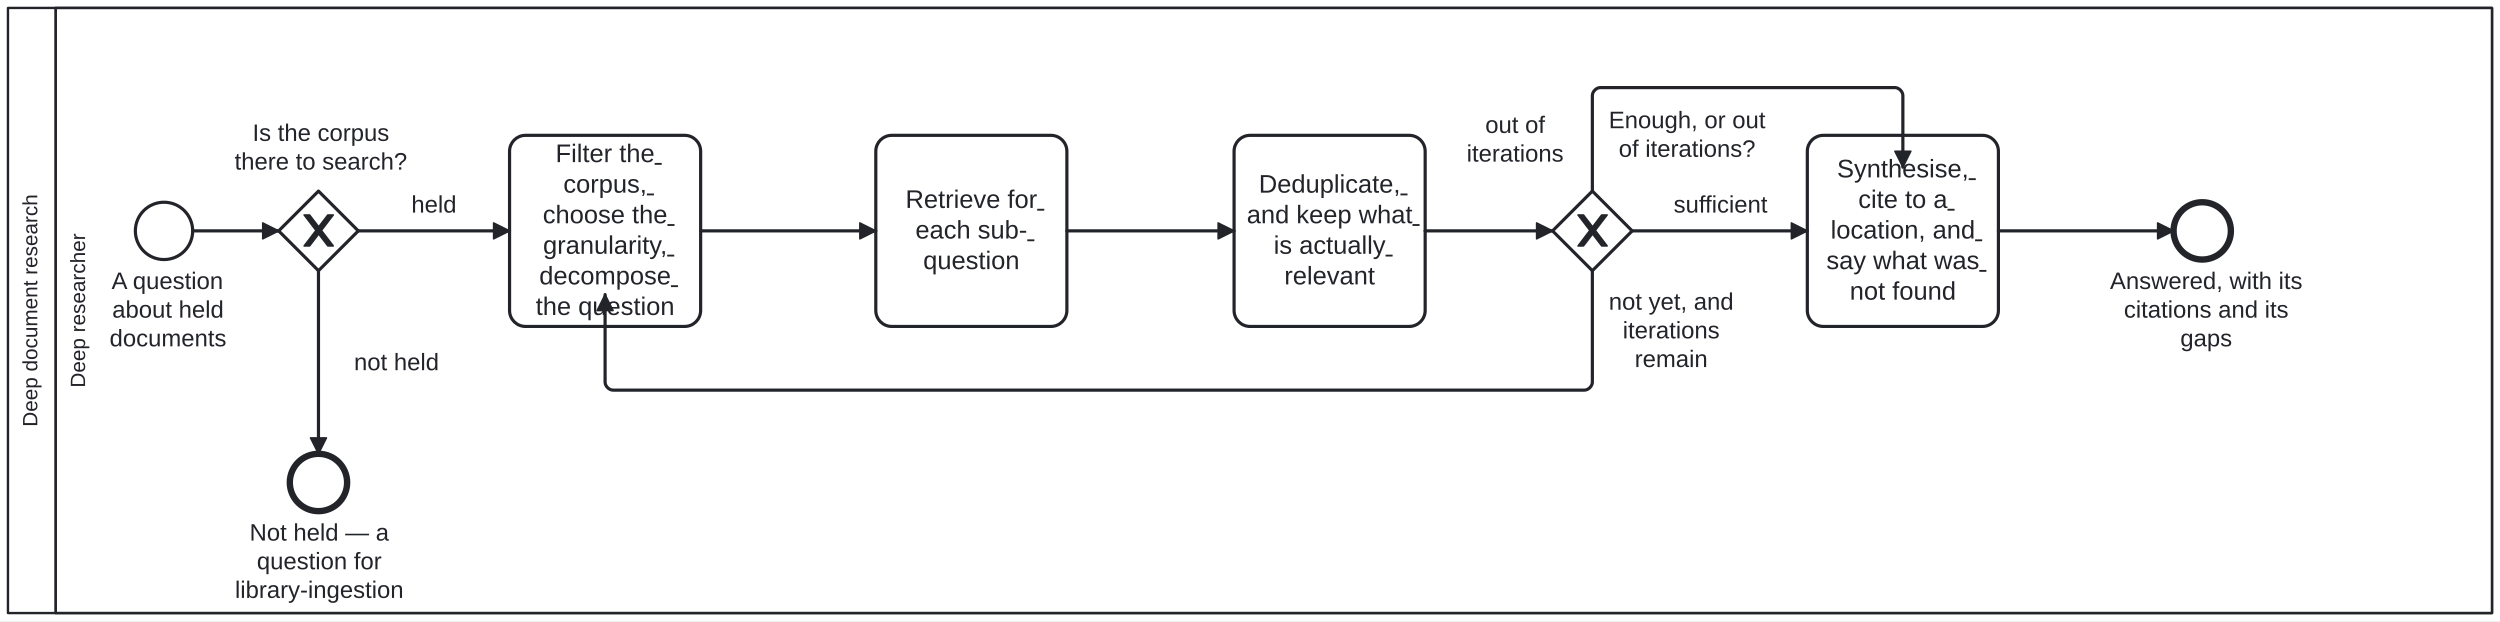
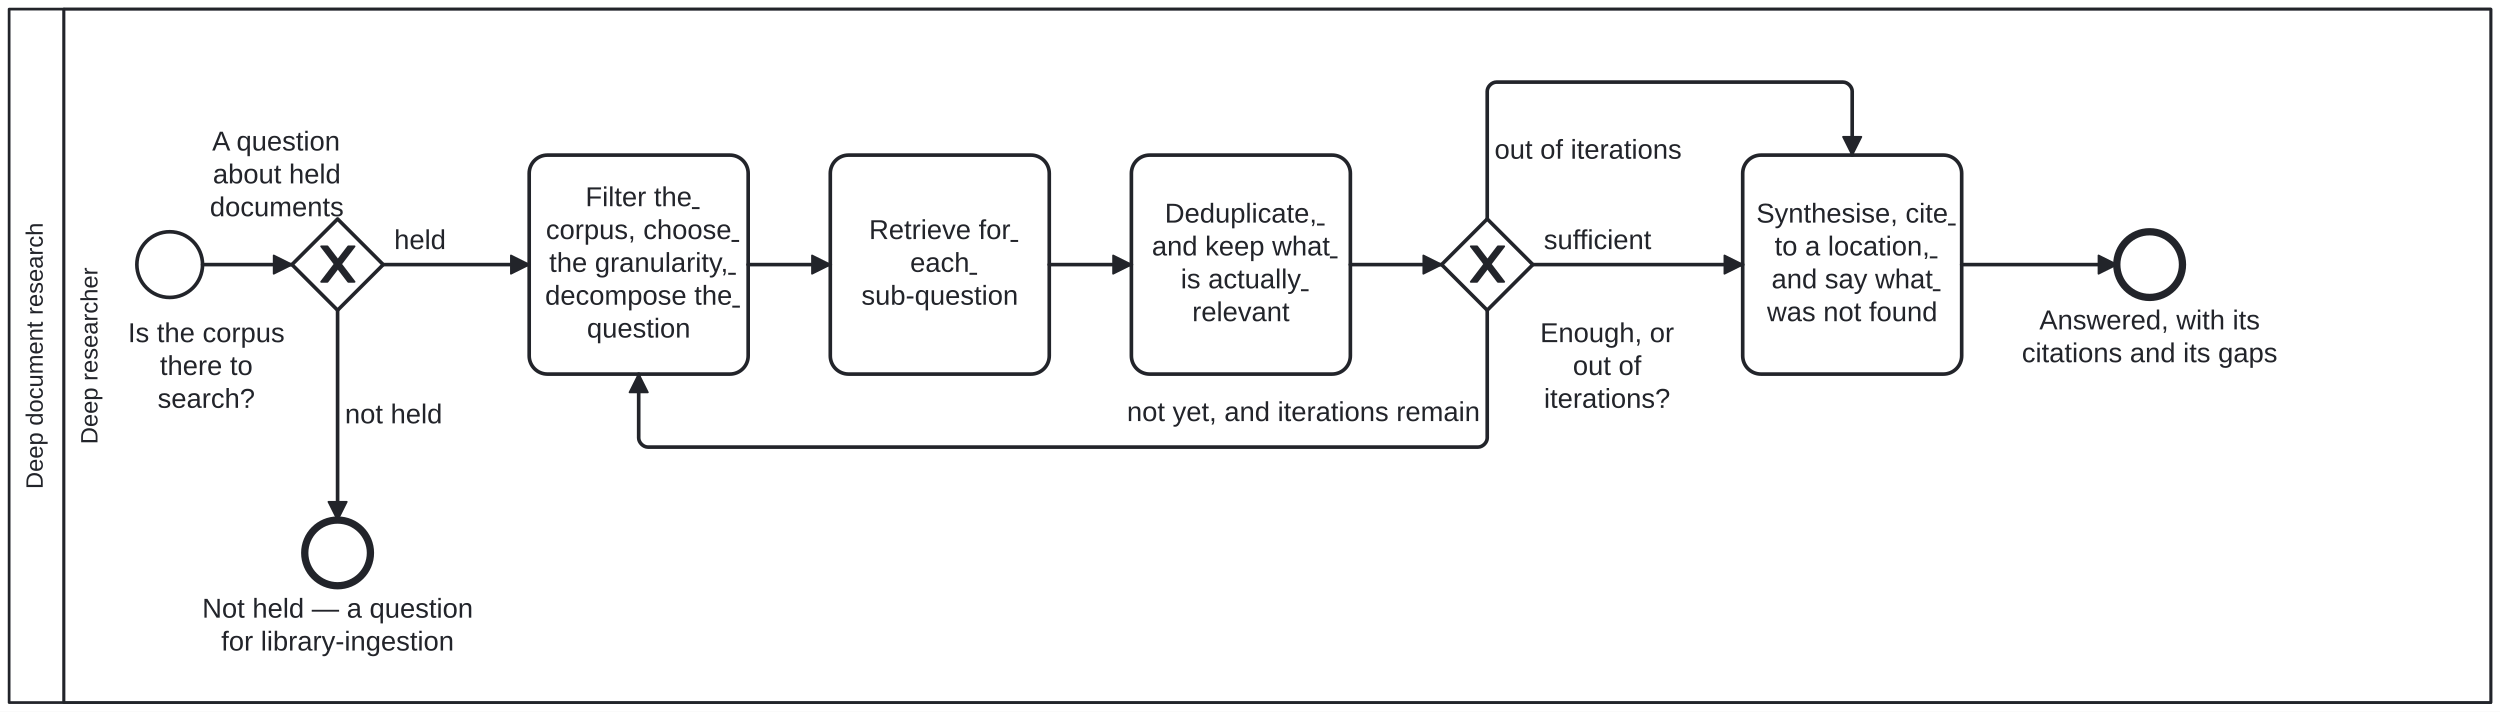
- <svg xmlns="http://www.w3.org/2000/svg" width="100%" style="max-width:100%;height:auto" viewBox="125 55 1570 390" version="1.1">
+ <svg xmlns="http://www.w3.org/2000/svg" width="100%" style="max-width:100%;height:auto" viewBox="125 55 1370 390" version="1.1">
  <style>.fa-task-link,.fa-subprocess-link{cursor:pointer}.fa-task-link text{text-decoration:underline}.fa-task-link:focus-visible,.fa-subprocess-link:focus-visible{outline:2px solid #2563eb;outline-offset:2px}.fa-subprocess-link:hover rect:not(.fa-link-hit),.fa-subprocess-link:focus-visible rect:not(.fa-link-hit){stroke-width:2.5px}</style>
-   <rect x="125" y="55" width="1570" height="390" fill="#ffffff" />
+   <rect x="125" y="55" width="1370" height="390" fill="#ffffff" />
  <g class="djs-group">
    <g class="djs-element djs-shape" data-element-id="Participant_DeepDocumentResearch" style="display: block;" transform="matrix(1 0 0 1 130 60)">
      <g class="djs-visual">
-         <rect x="0" y="0" width="1560" height="380" rx="0" ry="0" style="stroke-linecap: round; stroke-linejoin: round; stroke: rgb(34, 36, 42); stroke-width: 1.5px; fill: white; fill-opacity: 0.95;" />
+         <rect x="0" y="0" width="1360" height="380" rx="0" ry="0" style="stroke-linecap: round; stroke-linejoin: round; stroke: rgb(34, 36, 42); stroke-width: 1.5px; fill: white; fill-opacity: 0.95;" />
        <path style="fill: none; stroke-linecap: round; stroke-linejoin: round; stroke: rgb(34, 36, 42); stroke-width: 1.5px;" d="M30,0L30,380" />
        <text lineHeight="1.05" class="djs-label" transform="matrix(-1.83697e-16 -1 1 -1.83697e-16 0 380)" style="font-family: Arial, sans-serif; font-size: 13px; font-weight: normal; fill: rgb(34, 36, 42);">
          <tspan x="117.015" y="18.413">Deep document research</tspan>
        </text>
      </g>
-       <rect class="djs-hit djs-hit-all" x="0" y="0" width="1560" height="380" style="fill: none; stroke-opacity: 0; stroke: white; stroke-width: 15px;" />
+       <rect class="djs-hit djs-hit-all" x="0" y="0" width="1360" height="380" style="fill: none; stroke-opacity: 0; stroke: white; stroke-width: 15px;" />
    </g>
    <g class="djs-children">
      <g class="djs-group">
        <g class="djs-element djs-shape" data-element-id="Lane_DeepResearcher" style="display: block;" transform="matrix(1 0 0 1 160 60)">
          <g class="djs-visual">
-             <rect x="0" y="0" width="1530" height="380" rx="0" ry="0" style="stroke-linecap: round; stroke-linejoin: round; stroke: rgb(34, 36, 42); stroke-width: 1.5px; fill: white; fill-opacity: 0.25;" />
+             <rect x="0" y="0" width="1330" height="380" rx="0" ry="0" style="stroke-linecap: round; stroke-linejoin: round; stroke: rgb(34, 36, 42); stroke-width: 1.5px; fill: white; fill-opacity: 0.25;" />
            <text lineHeight="1.05" class="djs-label" transform="matrix(-1.83697e-16 -1 1 -1.83697e-16 0 380)" style="font-family: Arial, sans-serif; font-size: 13px; font-weight: normal; fill: rgb(34, 36, 42);">
              <tspan x="141.586" y="18.413">Deep researcher</tspan>
            </text>
          </g>
-           <rect class="djs-hit djs-hit-all" x="0" y="0" width="1530" height="380" style="fill: none; stroke-opacity: 0; stroke: white; stroke-width: 15px;" />
-         </g>
-       </g>
-       <g class="djs-group">
-         <g class="djs-element djs-shape" data-element-id="Start_Question" style="display: block;" transform="matrix(1 0 0 1 210 182)">
+           <rect class="djs-hit djs-hit-all" x="0" y="0" width="1330" height="380" style="fill: none; stroke-opacity: 0; stroke: white; stroke-width: 15px;" />
+         </g>
+       </g>
+       <g class="djs-group">
+         <g class="djs-element djs-shape" data-element-id="Start_Question" style="display: block;" transform="matrix(1 0 0 1 200 182)">
          <g class="djs-visual">
            <circle cx="18" cy="18" r="18" style="stroke-linecap: round; stroke-linejoin: round; stroke: rgb(34, 36, 42); stroke-width: 2px; fill: white; fill-opacity: 0.95;" />
          </g>
          <rect class="djs-hit djs-hit-all" x="0" y="0" width="36" height="36" style="fill: none; stroke-opacity: 0; stroke: white; stroke-width: 15px;" />
        </g>
      </g>
      <g class="djs-group">
-         <g class="djs-element djs-shape" data-element-id="Start_Question_label" style="display: block;" transform="matrix(1 0 0 1 174 223)">
-           <g class="djs-visual">
-             <text lineHeight="1.2" class="djs-label" style="font-family: Arial, sans-serif; font-size: 15px; font-weight: normal; fill: rgb(34, 36, 42);">
-               <tspan x="21.058" y="13.5">A question </tspan>
-               <tspan x="21.468" y="31.5">about held </tspan>
-               <tspan x="19.813" y="49.5">documents</tspan>
-             </text>
-           </g>
-           <rect class="djs-hit djs-hit-all" x="0" y="0" width="113" height="36" style="fill: none; stroke-opacity: 0; stroke: white; stroke-width: 15px;" />
-         </g>
-       </g>
-       <g class="djs-group">
-         <g class="djs-element djs-shape" data-element-id="GW_Held" style="display: block;" transform="matrix(1 0 0 1 300 175)">
+         <g class="djs-element djs-shape" data-element-id="Start_Question_label" style="display: block;" transform="matrix(1 0 0 1 220 124)">
+           <g class="djs-visual">
+             <text lineHeight="1.2" class="djs-label" style="font-family: Arial, sans-serif; font-size: 15px; font-weight: normal; fill: rgb(34, 36, 42);">
+               <tspan x="21.246" y="13.5">A question</tspan>
+               <tspan x="21.656" y="31.5">about held</tspan>
+               <tspan x="20" y="49.5">documents</tspan>
+             </text>
+           </g>
+           <rect class="djs-hit djs-hit-all" x="0" y="0" width="113.375" height="54" style="fill: none; stroke-opacity: 0; stroke: white; stroke-width: 15px;" />
+         </g>
+       </g>
+       <g class="djs-group">
+         <g class="djs-element djs-shape" data-element-id="GW_Held" style="display: block;" transform="matrix(1 0 0 1 285 175)">
          <g class="djs-visual">
            <polygon points="25,0 50,25 25,50 0,25" style="stroke-linecap: round; stroke-linejoin: round; stroke: rgb(34, 36, 42); stroke-width: 2px; fill: white; fill-opacity: 0.95;" />
            <path d="m 16,15 7.429,9.714 -7.429,9.714 3.429,0 5.714,-7.464 5.714,7.464 3.429,0 -7.429,-9.714 7.429,-9.714 -3.429,0 -5.714,7.464 -5.714,-7.464 -3.429,0 z" style="fill: rgb(34, 36, 42); stroke-linecap: round; stroke-linejoin: round; stroke: rgb(34, 36, 42); stroke-width: 1px;" />
          </g>
          <rect class="djs-hit djs-hit-all" x="0" y="0" width="50" height="50" style="fill: none; stroke-opacity: 0; stroke: white; stroke-width: 15px;" />
        </g>
      </g>
      <g class="djs-group">
-         <g class="djs-element djs-shape" data-element-id="GW_Held_label" style="display: block;" transform="matrix(1 0 0 1 272 130)">
-           <g class="djs-visual">
-             <text lineHeight="1.2" class="djs-label" style="font-family: Arial, sans-serif; font-size: 15px; font-weight: normal; fill: rgb(34, 36, 42);">
-               <tspan x="11.562" y="13.5">Is the corpus </tspan>
-               <tspan x="0.301" y="31.5">there to search?</tspan>
-             </text>
-           </g>
-           <rect class="djs-hit djs-hit-all" x="0" y="0" width="109" height="36" style="fill: none; stroke-opacity: 0; stroke: white; stroke-width: 15px;" />
-         </g>
-       </g>
-       <g class="djs-group">
-         <g class="djs-element djs-shape" data-element-id="End_NotHeld" style="display: block;" transform="matrix(1 0 0 1 307 340)">
+         <g class="djs-element djs-shape" data-element-id="GW_Held_label" style="display: block;" transform="matrix(1 0 0 1 175.1094 229)">
+           <g class="djs-visual">
+             <text lineHeight="1.2" class="djs-label" style="font-family: Arial, sans-serif; font-size: 15px; font-weight: normal; fill: rgb(34, 36, 42);">
+               <tspan x="20.007" y="13.5">Is the corpus</tspan>
+               <tspan x="37.512" y="31.5">there to</tspan>
+               <tspan x="36.263" y="49.5">search?</tspan>
+             </text>
+           </g>
+           <rect class="djs-hit djs-hit-all" x="0" y="0" width="125.891" height="54" style="fill: none; stroke-opacity: 0; stroke: white; stroke-width: 15px;" />
+         </g>
+       </g>
+       <g class="djs-group">
+         <g class="djs-element djs-shape" data-element-id="End_NotHeld" style="display: block;" transform="matrix(1 0 0 1 292 340)">
          <g class="djs-visual">
            <circle cx="18" cy="18" r="18" style="stroke-linecap: round; stroke-linejoin: round; stroke: rgb(34, 36, 42); stroke-width: 4px; fill: white; fill-opacity: 0.95;" />
          </g>
          <rect class="djs-hit djs-hit-all" x="0" y="0" width="36" height="36" style="fill: none; stroke-opacity: 0; stroke: white; stroke-width: 15px;" />
        </g>
      </g>
      <g class="djs-group">
-         <g class="djs-element djs-shape" data-element-id="End_NotHeld_label" style="display: block;" transform="matrix(1 0 0 1 261 381)">
-           <g class="djs-visual">
-             <text lineHeight="1.2" class="djs-label" style="font-family: Arial, sans-serif; font-size: 15px; font-weight: normal; fill: rgb(34, 36, 42);">
-               <tspan x="20.727" y="13.5">Not held — a </tspan>
-               <tspan x="25.308" y="31.5">question for </tspan>
-               <tspan x="11.561" y="49.5">library-ingestion</tspan>
-             </text>
-           </g>
-           <rect class="djs-hit djs-hit-all" x="0" y="0" width="129" height="54" style="fill: none; stroke-opacity: 0; stroke: white; stroke-width: 15px;" />
-         </g>
-       </g>
-       <g class="djs-group">
-         <g class="djs-element djs-shape" data-element-id="A_Plan" style="display: block;" transform="matrix(1 0 0 1 445 140)">
+         <g class="djs-element djs-shape" data-element-id="End_NotHeld_label" style="display: block;" transform="matrix(1 0 0 1 215.7812 380)">
+           <g class="djs-visual">
+             <text lineHeight="1.2" class="djs-label" style="font-family: Arial, sans-serif; font-size: 15px; font-weight: normal; fill: rgb(34, 36, 42);">
+               <tspan x="20.006" y="13.5">Not held — a question</tspan>
+               <tspan x="30.443" y="31.5">for library-ingestion</tspan>
+             </text>
+           </g>
+           <rect class="djs-hit djs-hit-all" x="0" y="0" width="188.438" height="36" style="fill: none; stroke-opacity: 0; stroke: white; stroke-width: 15px;" />
+         </g>
+       </g>
+       <g class="djs-group">
+         <g class="djs-element djs-shape" data-element-id="A_Plan" style="display: block;" transform="matrix(1 0 0 1 415 140)">
          <g class="djs-visual">
            <rect x="0" y="0" width="120" height="120" rx="10" ry="10" style="stroke-linecap: round; stroke-linejoin: round; stroke: rgb(34, 36, 42); stroke-width: 2px; fill: white; fill-opacity: 0.95;" />
            <a class="fa-task-link" href="https://litlfred.github.io/folio-assistant/folio-assistant-core/process/Process_DeepDocumentResearch/node/A_Plan" target="_top" aria-label="Open step: Filter the corpus, choose the granularity, decompose the question">
-               <text lineHeight="1.2" class="djs-label" style="font-family: Arial, sans-serif; font-size: 16px; font-weight: normal; fill: rgb(34, 36, 42);">
-                 <tspan x="28.879" y="16.8">Filter the </tspan>
-                 <tspan x="33.766" y="36">corpus, </tspan>
-                 <tspan x="20.859" y="55.2">choose the </tspan>
-                 <tspan x="21.02" y="74.4">granularity, </tspan>
-                 <tspan x="18.641" y="93.6">decompose </tspan>
-                 <tspan x="16.41" y="112.8">the question</tspan>
+               <text lineHeight="1.2" class="djs-label" transform="translate(0 14.5)" style="font-family: Arial, sans-serif; font-size: 15px; font-weight: normal; fill: rgb(34, 36, 42);">
+                 <tspan x="30.824" y="13.5">Filter the</tspan>
+                 <tspan x="9.137" y="31.5">corpus, choose</tspan>
+                 <tspan x="10.946" y="49.5">the granularity,</tspan>
+                 <tspan x="8.716" y="67.5">decompose the</tspan>
+                 <tspan x="31.644" y="85.5">question</tspan>
              </text>
            </a>
          </g>
          <rect class="djs-hit djs-hit-all" x="0" y="0" width="120" height="120" style="fill: none; stroke-opacity: 0; stroke: white; stroke-width: 15px;" />
        </g>
      </g>
      <g class="djs-group">
-         <g class="djs-element djs-shape" data-element-id="A_Search" style="display: block;" transform="matrix(1 0 0 1 675 140)">
+         <g class="djs-element djs-shape" data-element-id="A_Search" style="display: block;" transform="matrix(1 0 0 1 580 140)">
          <g class="djs-visual">
            <rect x="0" y="0" width="120" height="120" rx="10" ry="10" style="stroke-linecap: round; stroke-linejoin: round; stroke: rgb(34, 36, 42); stroke-width: 2px; fill: white; fill-opacity: 0.95;" />
            <a class="fa-task-link" href="https://litlfred.github.io/folio-assistant/folio-assistant-core/process/Process_DeepDocumentResearch/node/A_Search" target="_top" aria-label="Open step: Retrieve for each sub-question">
-               <text lineHeight="1.2" class="djs-label" style="font-family: Arial, sans-serif; font-size: 16px; font-weight: normal; fill: rgb(34, 36, 42);">
-                 <tspan x="18.652" y="45.6">Retrieve for </tspan>
-                 <tspan x="24.867" y="64.8">each sub-</tspan>
-                 <tspan x="29.754" y="84">question</tspan>
+               <text lineHeight="1.2" class="djs-label" transform="translate(0 32.5)" style="font-family: Arial, sans-serif; font-size: 15px; font-weight: normal; fill: rgb(34, 36, 42);">
+                 <tspan x="21.237" y="13.5">Retrieve for</tspan>
+                 <tspan x="43.737" y="31.5">each</tspan>
+                 <tspan x="17.054" y="49.5">sub-question</tspan>
              </text>
            </a>
          </g>
          <rect class="djs-hit djs-hit-all" x="0" y="0" width="120" height="120" style="fill: none; stroke-opacity: 0; stroke: white; stroke-width: 15px;" />
        </g>
      </g>
      <g class="djs-group">
-         <g class="djs-element djs-shape" data-element-id="A_Refine" style="display: block;" transform="matrix(1 0 0 1 900 140)">
+         <g class="djs-element djs-shape" data-element-id="A_Refine" style="display: block;" transform="matrix(1 0 0 1 745 140)">
          <g class="djs-visual">
            <rect x="0" y="0" width="120" height="120" rx="10" ry="10" style="stroke-linecap: round; stroke-linejoin: round; stroke: rgb(34, 36, 42); stroke-width: 2px; fill: white; fill-opacity: 0.95;" />
            <a class="fa-task-link" href="https://litlfred.github.io/folio-assistant/folio-assistant-core/process/Process_DeepDocumentResearch/node/A_Refine" target="_top" aria-label="Open step: Deduplicate, and keep what is actually relevant">
-               <text lineHeight="1.2" class="djs-label" style="font-family: Arial, sans-serif; font-size: 16px; font-weight: normal; fill: rgb(34, 36, 42);">
-                 <tspan x="15.527" y="36">Deduplicate, </tspan>
-                 <tspan x="7.961" y="55.2">and keep what </tspan>
-                 <tspan x="24.875" y="74.4">is actually </tspan>
-                 <tspan x="31.539" y="93.6">relevant</tspan>
+               <text lineHeight="1.2" class="djs-label" transform="translate(0 23.5)" style="font-family: Arial, sans-serif; font-size: 15px; font-weight: normal; fill: rgb(34, 36, 42);">
+                 <tspan x="18.307" y="13.5">Deduplicate,</tspan>
+                 <tspan x="11.213" y="31.5">and keep what</tspan>
+                 <tspan x="27.07" y="49.5">is actually</tspan>
+                 <tspan x="33.318" y="67.5">relevant</tspan>
              </text>
            </a>
          </g>
          <rect class="djs-hit djs-hit-all" x="0" y="0" width="120" height="120" style="fill: none; stroke-opacity: 0; stroke: white; stroke-width: 15px;" />
        </g>
      </g>
      <g class="djs-group">
-         <g class="djs-element djs-shape" data-element-id="GW_Sufficient" style="display: block;" transform="matrix(1 0 0 1 1100 175)">
+         <g class="djs-element djs-shape" data-element-id="GW_Sufficient" style="display: block;" transform="matrix(1 0 0 1 915 175)">
          <g class="djs-visual">
            <polygon points="25,0 50,25 25,50 0,25" style="stroke-linecap: round; stroke-linejoin: round; stroke: rgb(34, 36, 42); stroke-width: 2px; fill: white; fill-opacity: 0.95;" />
            <path d="m 16,15 7.429,9.714 -7.429,9.714 3.429,0 5.714,-7.464 5.714,7.464 3.429,0 -7.429,-9.714 7.429,-9.714 -3.429,0 -5.714,7.464 -5.714,-7.464 -3.429,0 z" style="fill: rgb(34, 36, 42); stroke-linecap: round; stroke-linejoin: round; stroke: rgb(34, 36, 42); stroke-width: 1px;" />
          </g>
          <rect class="djs-hit djs-hit-all" x="0" y="0" width="50" height="50" style="fill: none; stroke-opacity: 0; stroke: white; stroke-width: 15px;" />
        </g>
      </g>
      <g class="djs-group">
-         <g class="djs-element djs-shape" data-element-id="GW_Sufficient_label" style="display: block;" transform="matrix(1 0 0 1 1135 122)">
-           <g class="djs-visual">
-             <text lineHeight="1.2" class="djs-label" style="font-family: Arial, sans-serif; font-size: 15px; font-weight: normal; fill: rgb(34, 36, 42);">
-               <tspan x="0.296" y="13.5">Enough, or out </tspan>
-               <tspan x="6.558" y="31.5">of iterations?</tspan>
-             </text>
-           </g>
-           <rect class="djs-hit djs-hit-all" x="0" y="0" width="99" height="36" style="fill: none; stroke-opacity: 0; stroke: white; stroke-width: 15px;" />
-         </g>
-       </g>
-       <g class="djs-group">
-         <g class="djs-element djs-shape" data-element-id="A_Report" style="display: block;" transform="matrix(1 0 0 1 1260 140)">
+         <g class="djs-element djs-shape" data-element-id="GW_Sufficient_label" style="display: block;" transform="matrix(1 0 0 1 949 229)">
+           <g class="djs-visual">
+             <text lineHeight="1.2" class="djs-label" style="font-family: Arial, sans-serif; font-size: 15px; font-weight: normal; fill: rgb(34, 36, 42);">
+               <tspan x="20.001" y="13.5">Enough, or</tspan>
+               <tspan x="37.931" y="31.5">out of</tspan>
+               <tspan x="22.092" y="49.5">iterations?</tspan>
+             </text>
+           </g>
+           <rect class="djs-hit djs-hit-all" x="0" y="0" width="113.391" height="54" style="fill: none; stroke-opacity: 0; stroke: white; stroke-width: 15px;" />
+         </g>
+       </g>
+       <g class="djs-group">
+         <g class="djs-element djs-shape" data-element-id="A_Report" style="display: block;" transform="matrix(1 0 0 1 1080 140)">
          <g class="djs-visual">
            <rect x="0" y="0" width="120" height="120" rx="10" ry="10" style="stroke-linecap: round; stroke-linejoin: round; stroke: rgb(34, 36, 42); stroke-width: 2px; fill: white; fill-opacity: 0.95;" />
            <a class="fa-task-link" href="https://litlfred.github.io/folio-assistant/folio-assistant-core/process/Process_DeepDocumentResearch/node/A_Report" target="_top" aria-label="Open step: Synthesise, cite to a location, and say what was not found">
-               <text lineHeight="1.2" class="djs-label" style="font-family: Arial, sans-serif; font-size: 16px; font-weight: normal; fill: rgb(34, 36, 42);">
-                 <tspan x="18.645" y="26.4">Synthesise, </tspan>
-                 <tspan x="31.984" y="45.6">cite to a </tspan>
-                 <tspan x="14.633" y="64.8">location, and </tspan>
-                 <tspan x="11.98" y="84">say what was </tspan>
-                 <tspan x="26.637" y="103.2">not found</tspan>
+               <text lineHeight="1.2" class="djs-label" transform="translate(0 23.5)" style="font-family: Arial, sans-serif; font-size: 15px; font-weight: normal; fill: rgb(34, 36, 42);">
+                 <tspan x="7.474" y="13.5">Synthesise, cite</tspan>
+                 <tspan x="17.472" y="31.5">to a location,</tspan>
+                 <tspan x="15.806" y="49.5">and say what</tspan>
+                 <tspan x="13.301" y="67.5">was not found</tspan>
              </text>
            </a>
          </g>
          <rect class="djs-hit djs-hit-all" x="0" y="0" width="120" height="120" style="fill: none; stroke-opacity: 0; stroke: white; stroke-width: 15px;" />
        </g>
      </g>
      <g class="djs-group">
-         <g class="djs-element djs-shape" data-element-id="End_Answered" style="display: block;" transform="matrix(1 0 0 1 1490 182)">
+         <g class="djs-element djs-shape" data-element-id="End_Answered" style="display: block;" transform="matrix(1 0 0 1 1285 182)">
          <g class="djs-visual">
            <circle cx="18" cy="18" r="18" style="stroke-linecap: round; stroke-linejoin: round; stroke: rgb(34, 36, 42); stroke-width: 4px; fill: white; fill-opacity: 0.95;" />
          </g>
          <rect class="djs-hit djs-hit-all" x="0" y="0" width="36" height="36" style="fill: none; stroke-opacity: 0; stroke: white; stroke-width: 15px;" />
        </g>
      </g>
      <g class="djs-group">
-         <g class="djs-element djs-shape" data-element-id="End_Answered_label" style="display: block;" transform="matrix(1 0 0 1 1450 223)">
-           <g class="djs-visual">
-             <text lineHeight="1.2" class="djs-label" style="font-family: Arial, sans-serif; font-size: 15px; font-weight: normal; fill: rgb(34, 36, 42);">
-               <tspan x="0.061" y="13.5">Answered, with its</tspan>
-               <tspan x="8.806" y="31.5">citations and its </tspan>
-               <tspan x="44.237" y="49.5">gaps</tspan>
-             </text>
-           </g>
-           <rect class="djs-hit djs-hit-all" x="0" y="0" width="121" height="54" style="fill: none; stroke-opacity: 0; stroke: white; stroke-width: 15px;" />
+         <g class="djs-element djs-shape" data-element-id="End_Answered_label" style="display: block;" transform="matrix(1 0 0 1 1212.953 222)">
+           <g class="djs-visual">
+             <text lineHeight="1.2" class="djs-label" style="font-family: Arial, sans-serif; font-size: 15px; font-weight: normal; fill: rgb(34, 36, 42);">
+               <tspan x="29.607" y="13.5">Answered, with its</tspan>
+               <tspan x="20.005" y="31.5">citations and its gaps</tspan>
+             </text>
+           </g>
+           <rect class="djs-hit djs-hit-all" x="0" y="0" width="180.094" height="36" style="fill: none; stroke-opacity: 0; stroke: white; stroke-width: 15px;" />
        </g>
      </g>
      <g class="djs-group">
        <g class="djs-element djs-connection" data-element-id="F_1" style="display: block;">
          <g class="djs-visual">
            <defs>
              <marker id="folio-marker-1" viewBox="0 0 20 20" refX="11" refY="10" markerWidth="10" markerHeight="10" orient="auto">
                <path d="M 1 5 L 11 10 L 1 15 Z" style="stroke-linecap: round; stroke-linejoin: round; stroke: rgb(34, 36, 42); stroke-width: 1px; fill: rgb(34, 36, 42);" />
              </marker>
            </defs>
-             <path data-corner-radius="5" style="fill: none; stroke-linecap: round; stroke-linejoin: round; stroke: rgb(34, 36, 42); stroke-width: 2px; marker-end: url('#folio-marker-1');" d="M246,200L300,200" />
-           </g>
-           <path d="M246,200L300,200" class="djs-hit djs-hit-stroke" style="fill: none; stroke-opacity: 0; stroke: white; stroke-width: 15px;" />
+             <path data-corner-radius="5" style="fill: none; stroke-linecap: round; stroke-linejoin: round; stroke: rgb(34, 36, 42); stroke-width: 2px; marker-end: url('#folio-marker-1');" d="M236,200L285,200" />
+           </g>
+           <path d="M236,200L285,200" class="djs-hit djs-hit-stroke" style="fill: none; stroke-opacity: 0; stroke: white; stroke-width: 15px;" />
        </g>
      </g>
      <g class="djs-group">
        <g class="djs-element djs-connection" data-element-id="F_Held" style="display: block;">
          <g class="djs-visual">
            <defs>
              <marker id="folio-marker-2" viewBox="0 0 20 20" refX="11" refY="10" markerWidth="10" markerHeight="10" orient="auto">
                <path d="M 1 5 L 11 10 L 1 15 Z" style="stroke-linecap: round; stroke-linejoin: round; stroke: rgb(34, 36, 42); stroke-width: 1px; fill: rgb(34, 36, 42);" />
              </marker>
            </defs>
-             <path data-corner-radius="5" style="fill: none; stroke-linecap: round; stroke-linejoin: round; stroke: rgb(34, 36, 42); stroke-width: 2px; marker-end: url('#folio-marker-2');" d="M350,200L445,200" />
-           </g>
-           <path d="M350,200L445,200" class="djs-hit djs-hit-stroke" style="fill: none; stroke-opacity: 0; stroke: white; stroke-width: 15px;" />
-         </g>
-       </g>
-       <g class="djs-group">
-         <g class="djs-element djs-shape" data-element-id="F_Held_label" style="display: block;" transform="matrix(1 0 0 1 383 175)">
-           <g class="djs-visual">
-             <text lineHeight="1.2" class="djs-label" style="font-family: Arial, sans-serif; font-size: 15px; font-weight: normal; fill: rgb(34, 36, 42);">
-               <tspan x="0.32" y="13.5">held</tspan>
-             </text>
-           </g>
-           <rect class="djs-hit djs-hit-all" x="0" y="0" width="29" height="18" style="fill: none; stroke-opacity: 0; stroke: white; stroke-width: 15px;" />
+             <path data-corner-radius="5" style="fill: none; stroke-linecap: round; stroke-linejoin: round; stroke: rgb(34, 36, 42); stroke-width: 2px; marker-end: url('#folio-marker-2');" d="M335,200L415,200" />
+           </g>
+           <path d="M335,200L415,200" class="djs-hit djs-hit-stroke" style="fill: none; stroke-opacity: 0; stroke: white; stroke-width: 15px;" />
+         </g>
+       </g>
+       <g class="djs-group">
+         <g class="djs-element djs-shape" data-element-id="F_Held_label" style="display: block;" transform="matrix(1 0 0 1 321 178)">
+           <g class="djs-visual">
+             <text lineHeight="1.2" class="djs-label" style="font-family: Arial, sans-serif; font-size: 15px; font-weight: normal; fill: rgb(34, 36, 42);">
+               <tspan x="20" y="13.5">held</tspan>
+             </text>
+           </g>
+           <rect class="djs-hit djs-hit-all" x="0" y="0" width="68.359" height="18" style="fill: none; stroke-opacity: 0; stroke: white; stroke-width: 15px;" />
        </g>
      </g>
      <g class="djs-group">
        <g class="djs-element djs-connection" data-element-id="F_NotHeld" style="display: block;">
          <g class="djs-visual">
            <defs>
              <marker id="folio-marker-3" viewBox="0 0 20 20" refX="11" refY="10" markerWidth="10" markerHeight="10" orient="auto">
                <path d="M 1 5 L 11 10 L 1 15 Z" style="stroke-linecap: round; stroke-linejoin: round; stroke: rgb(34, 36, 42); stroke-width: 1px; fill: rgb(34, 36, 42);" />
              </marker>
            </defs>
-             <path data-corner-radius="5" style="fill: none; stroke-linecap: round; stroke-linejoin: round; stroke: rgb(34, 36, 42); stroke-width: 2px; marker-end: url('#folio-marker-3');" d="M325,225L325,340" />
-           </g>
-           <path d="M325,225L325,340" class="djs-hit djs-hit-stroke" style="fill: none; stroke-opacity: 0; stroke: white; stroke-width: 15px;" />
-         </g>
-       </g>
-       <g class="djs-group">
-         <g class="djs-element djs-shape" data-element-id="F_NotHeld_label" style="display: block;" transform="matrix(1 0 0 1 347 274)">
-           <g class="djs-visual">
-             <text lineHeight="1.2" class="djs-label" style="font-family: Arial, sans-serif; font-size: 15px; font-weight: normal; fill: rgb(34, 36, 42);">
-               <tspan x="0.311" y="13.5">not held</tspan>
-             </text>
-           </g>
-           <rect class="djs-hit djs-hit-all" x="0" y="0" width="54" height="18" style="fill: none; stroke-opacity: 0; stroke: white; stroke-width: 15px;" />
+             <path data-corner-radius="5" style="fill: none; stroke-linecap: round; stroke-linejoin: round; stroke: rgb(34, 36, 42); stroke-width: 2px; marker-end: url('#folio-marker-3');" d="M310,225L310,340" />
+           </g>
+           <path d="M310,225L310,340" class="djs-hit djs-hit-stroke" style="fill: none; stroke-opacity: 0; stroke: white; stroke-width: 15px;" />
+         </g>
+       </g>
+       <g class="djs-group">
+         <g class="djs-element djs-shape" data-element-id="F_NotHeld_label" style="display: block;" transform="matrix(1 0 0 1 294 273.5)">
+           <g class="djs-visual">
+             <text lineHeight="1.2" class="djs-label" style="font-family: Arial, sans-serif; font-size: 15px; font-weight: normal; fill: rgb(34, 36, 42);">
+               <tspan x="20.006" y="13.5">not held</tspan>
+             </text>
+           </g>
+           <rect class="djs-hit djs-hit-all" x="0" y="0" width="93.391" height="18" style="fill: none; stroke-opacity: 0; stroke: white; stroke-width: 15px;" />
        </g>
      </g>
      <g class="djs-group">
        <g class="djs-element djs-connection" data-element-id="F_2" style="display: block;">
          <g class="djs-visual">
            <defs>
              <marker id="folio-marker-4" viewBox="0 0 20 20" refX="11" refY="10" markerWidth="10" markerHeight="10" orient="auto">
                <path d="M 1 5 L 11 10 L 1 15 Z" style="stroke-linecap: round; stroke-linejoin: round; stroke: rgb(34, 36, 42); stroke-width: 1px; fill: rgb(34, 36, 42);" />
              </marker>
            </defs>
-             <path data-corner-radius="5" style="fill: none; stroke-linecap: round; stroke-linejoin: round; stroke: rgb(34, 36, 42); stroke-width: 2px; marker-end: url('#folio-marker-4');" d="M565,200L675,200" />
-           </g>
-           <path d="M565,200L675,200" class="djs-hit djs-hit-stroke" style="fill: none; stroke-opacity: 0; stroke: white; stroke-width: 15px;" />
+             <path data-corner-radius="5" style="fill: none; stroke-linecap: round; stroke-linejoin: round; stroke: rgb(34, 36, 42); stroke-width: 2px; marker-end: url('#folio-marker-4');" d="M535,200L580,200" />
+           </g>
+           <path d="M535,200L580,200" class="djs-hit djs-hit-stroke" style="fill: none; stroke-opacity: 0; stroke: white; stroke-width: 15px;" />
        </g>
      </g>
      <g class="djs-group">
        <g class="djs-element djs-connection" data-element-id="F_3" style="display: block;">
          <g class="djs-visual">
            <defs>
              <marker id="folio-marker-5" viewBox="0 0 20 20" refX="11" refY="10" markerWidth="10" markerHeight="10" orient="auto">
                <path d="M 1 5 L 11 10 L 1 15 Z" style="stroke-linecap: round; stroke-linejoin: round; stroke: rgb(34, 36, 42); stroke-width: 1px; fill: rgb(34, 36, 42);" />
              </marker>
            </defs>
-             <path data-corner-radius="5" style="fill: none; stroke-linecap: round; stroke-linejoin: round; stroke: rgb(34, 36, 42); stroke-width: 2px; marker-end: url('#folio-marker-5');" d="M795,200L900,200" />
-           </g>
-           <path d="M795,200L900,200" class="djs-hit djs-hit-stroke" style="fill: none; stroke-opacity: 0; stroke: white; stroke-width: 15px;" />
+             <path data-corner-radius="5" style="fill: none; stroke-linecap: round; stroke-linejoin: round; stroke: rgb(34, 36, 42); stroke-width: 2px; marker-end: url('#folio-marker-5');" d="M700,200L745,200" />
+           </g>
+           <path d="M700,200L745,200" class="djs-hit djs-hit-stroke" style="fill: none; stroke-opacity: 0; stroke: white; stroke-width: 15px;" />
        </g>
      </g>
      <g class="djs-group">
        <g class="djs-element djs-connection" data-element-id="F_4" style="display: block;">
          <g class="djs-visual">
            <defs>
              <marker id="folio-marker-6" viewBox="0 0 20 20" refX="11" refY="10" markerWidth="10" markerHeight="10" orient="auto">
                <path d="M 1 5 L 11 10 L 1 15 Z" style="stroke-linecap: round; stroke-linejoin: round; stroke: rgb(34, 36, 42); stroke-width: 1px; fill: rgb(34, 36, 42);" />
              </marker>
            </defs>
-             <path data-corner-radius="5" style="fill: none; stroke-linecap: round; stroke-linejoin: round; stroke: rgb(34, 36, 42); stroke-width: 2px; marker-end: url('#folio-marker-6');" d="M1020,200L1100,200" />
-           </g>
-           <path d="M1020,200L1100,200" class="djs-hit djs-hit-stroke" style="fill: none; stroke-opacity: 0; stroke: white; stroke-width: 15px;" />
+             <path data-corner-radius="5" style="fill: none; stroke-linecap: round; stroke-linejoin: round; stroke: rgb(34, 36, 42); stroke-width: 2px; marker-end: url('#folio-marker-6');" d="M865,200L915,200" />
+           </g>
+           <path d="M865,200L915,200" class="djs-hit djs-hit-stroke" style="fill: none; stroke-opacity: 0; stroke: white; stroke-width: 15px;" />
        </g>
      </g>
      <g class="djs-group">
        <g class="djs-element djs-connection" data-element-id="F_Again" style="display: block;">
          <g class="djs-visual">
            <defs>
              <marker id="folio-marker-7" viewBox="0 0 20 20" refX="11" refY="10" markerWidth="10" markerHeight="10" orient="auto">
                <path d="M 1 5 L 11 10 L 1 15 Z" style="stroke-linecap: round; stroke-linejoin: round; stroke: rgb(34, 36, 42); stroke-width: 1px; fill: rgb(34, 36, 42);" />
              </marker>
            </defs>
-             <path data-corner-radius="5" style="fill: none; stroke-linecap: round; stroke-linejoin: round; stroke: rgb(34, 36, 42); stroke-width: 2px; marker-end: url('#folio-marker-7');" d="M1125,225L1125,295C1125,297.5,1122.5,300,1120,300L510,300C507.5,300,505,297.5,505,295L505,240" />
-           </g>
-           <path d="M1125,225L1125,300L505,300L505,240" class="djs-hit djs-hit-stroke" style="fill: none; stroke-opacity: 0; stroke: white; stroke-width: 15px;" />
-         </g>
-       </g>
-       <g class="djs-group">
-         <g class="djs-element djs-shape" data-element-id="F_Again_label" style="display: block;" transform="matrix(1 0 0 1 1135 236)">
-           <g class="djs-visual">
-             <text lineHeight="1.2" class="djs-label" style="font-family: Arial, sans-serif; font-size: 15px; font-weight: normal; fill: rgb(34, 36, 42);">
-               <tspan x="0.304" y="13.5">not yet, and</tspan>
-               <tspan x="9.068" y="31.5">iterations </tspan>
-               <tspan x="16.575" y="49.5">remain</tspan>
-             </text>
-           </g>
-           <rect class="djs-hit djs-hit-all" x="0" y="0" width="79" height="54" style="fill: none; stroke-opacity: 0; stroke: white; stroke-width: 15px;" />
+             <path data-corner-radius="5" style="fill: none; stroke-linecap: round; stroke-linejoin: round; stroke: rgb(34, 36, 42); stroke-width: 2px; marker-end: url('#folio-marker-7');" d="M940,225L940,295C940,297.5,937.5,300,935,300L480,300C477.5,300,475,297.5,475,295L475,260" />
+           </g>
+           <path d="M940,225L940,300L475,300L475,260" class="djs-hit djs-hit-stroke" style="fill: none; stroke-opacity: 0; stroke: white; stroke-width: 15px;" />
+         </g>
+       </g>
+       <g class="djs-group">
+         <g class="djs-element djs-shape" data-element-id="F_Again_label" style="display: block;" transform="matrix(1 0 0 1 722.5469 272.25)">
+           <g class="djs-visual">
+             <text lineHeight="1.2" class="djs-label" style="font-family: Arial, sans-serif; font-size: 15px; font-weight: normal; fill: rgb(34, 36, 42);">
+               <tspan x="20.007" y="13.5">not yet, and iterations remain</tspan>
+             </text>
+           </g>
+           <rect class="djs-hit djs-hit-all" x="0" y="0" width="233.453" height="18" style="fill: none; stroke-opacity: 0; stroke: white; stroke-width: 15px;" />
        </g>
      </g>
      <g class="djs-group">
        <g class="djs-element djs-connection" data-element-id="F_Sufficient" style="display: block;">
          <g class="djs-visual">
            <defs>
              <marker id="folio-marker-8" viewBox="0 0 20 20" refX="11" refY="10" markerWidth="10" markerHeight="10" orient="auto">
                <path d="M 1 5 L 11 10 L 1 15 Z" style="stroke-linecap: round; stroke-linejoin: round; stroke: rgb(34, 36, 42); stroke-width: 1px; fill: rgb(34, 36, 42);" />
              </marker>
            </defs>
-             <path data-corner-radius="5" style="fill: none; stroke-linecap: round; stroke-linejoin: round; stroke: rgb(34, 36, 42); stroke-width: 2px; marker-end: url('#folio-marker-8');" d="M1150,200L1260,200" />
-           </g>
-           <path d="M1150,200L1260,200" class="djs-hit djs-hit-stroke" style="fill: none; stroke-opacity: 0; stroke: white; stroke-width: 15px;" />
-         </g>
-       </g>
-       <g class="djs-group">
-         <g class="djs-element djs-shape" data-element-id="F_Sufficient_label" style="display: block;" transform="matrix(1 0 0 1 1176 175)">
-           <g class="djs-visual">
-             <text lineHeight="1.2" class="djs-label" style="font-family: Arial, sans-serif; font-size: 15px; font-weight: normal; fill: rgb(34, 36, 42);">
-               <tspan x="0.038" y="13.5">sufficient</tspan>
-             </text>
-           </g>
-           <rect class="djs-hit djs-hit-all" x="0" y="0" width="59" height="18" style="fill: none; stroke-opacity: 0; stroke: white; stroke-width: 15px;" />
+             <path data-corner-radius="5" style="fill: none; stroke-linecap: round; stroke-linejoin: round; stroke: rgb(34, 36, 42); stroke-width: 2px; marker-end: url('#folio-marker-8');" d="M965,200L1080,200" />
+           </g>
+           <path d="M965,200L1080,200" class="djs-hit djs-hit-stroke" style="fill: none; stroke-opacity: 0; stroke: white; stroke-width: 15px;" />
+         </g>
+       </g>
+       <g class="djs-group">
+         <g class="djs-element djs-shape" data-element-id="F_Sufficient_label" style="display: block;" transform="matrix(1 0 0 1 951 178)">
+           <g class="djs-visual">
+             <text lineHeight="1.2" class="djs-label" style="font-family: Arial, sans-serif; font-size: 15px; font-weight: normal; fill: rgb(34, 36, 42);">
+               <tspan x="20.007" y="13.5">sufficient</tspan>
+             </text>
+           </g>
+           <rect class="djs-hit djs-hit-all" x="0" y="0" width="98.938" height="18" style="fill: none; stroke-opacity: 0; stroke: white; stroke-width: 15px;" />
        </g>
      </g>
      <g class="djs-group">
        <g class="djs-element djs-connection" data-element-id="F_Exhausted" style="display: block;">
          <g class="djs-visual">
            <defs>
              <marker id="folio-marker-9" viewBox="0 0 20 20" refX="11" refY="10" markerWidth="10" markerHeight="10" orient="auto">
                <path d="M 1 5 L 11 10 L 1 15 Z" style="stroke-linecap: round; stroke-linejoin: round; stroke: rgb(34, 36, 42); stroke-width: 1px; fill: rgb(34, 36, 42);" />
              </marker>
            </defs>
-             <path data-corner-radius="5" style="fill: none; stroke-linecap: round; stroke-linejoin: round; stroke: rgb(34, 36, 42); stroke-width: 2px; marker-end: url('#folio-marker-9');" d="M1125,175L1125,115C1125,112.5,1127.5,110,1130,110L1315,110C1317.5,110,1320,112.5,1320,115L1320,160" />
-           </g>
-           <path d="M1125,175L1125,110L1320,110L1320,160" class="djs-hit djs-hit-stroke" style="fill: none; stroke-opacity: 0; stroke: white; stroke-width: 15px;" />
-         </g>
-       </g>
-       <g class="djs-group">
-         <g class="djs-element djs-shape" data-element-id="F_Exhausted_label" style="display: block;" transform="matrix(1 0 0 1 1046 125)">
-           <g class="djs-visual">
-             <text lineHeight="1.2" class="djs-label" style="font-family: Arial, sans-serif; font-size: 15px; font-weight: normal; fill: rgb(34, 36, 42);">
-               <tspan x="11.735" y="13.5">out of </tspan>
-               <tspan x="0.068" y="31.5">iterations</tspan>
-             </text>
-           </g>
-           <rect class="djs-hit djs-hit-all" x="0" y="0" width="61" height="36" style="fill: none; stroke-opacity: 0; stroke: white; stroke-width: 15px;" />
+             <path data-corner-radius="5" style="fill: none; stroke-linecap: round; stroke-linejoin: round; stroke: rgb(34, 36, 42); stroke-width: 2px; marker-end: url('#folio-marker-9');" d="M940,175L940,105C940,102.5,942.5,100,945,100L1135,100C1137.5,100,1140,102.5,1140,105L1140,140" />
+           </g>
+           <path d="M940,175L940,100L1140,100L1140,140" class="djs-hit djs-hit-stroke" style="fill: none; stroke-opacity: 0; stroke: white; stroke-width: 15px;" />
+         </g>
+       </g>
+       <g class="djs-group">
+         <g class="djs-element djs-shape" data-element-id="F_Exhausted_label" style="display: block;" transform="matrix(1 0 0 1 924 128.5)">
+           <g class="djs-visual">
+             <text lineHeight="1.2" class="djs-label" style="font-family: Arial, sans-serif; font-size: 15px; font-weight: normal; fill: rgb(34, 36, 42);">
+               <tspan x="20.001" y="13.5">out of iterations</tspan>
+             </text>
+           </g>
+           <rect class="djs-hit djs-hit-all" x="0" y="0" width="142.562" height="18" style="fill: none; stroke-opacity: 0; stroke: white; stroke-width: 15px;" />
        </g>
      </g>
      <g class="djs-group">
        <g class="djs-element djs-connection" data-element-id="F_5" style="display: block;">
          <g class="djs-visual">
            <defs>
              <marker id="folio-marker-10" viewBox="0 0 20 20" refX="11" refY="10" markerWidth="10" markerHeight="10" orient="auto">
                <path d="M 1 5 L 11 10 L 1 15 Z" style="stroke-linecap: round; stroke-linejoin: round; stroke: rgb(34, 36, 42); stroke-width: 1px; fill: rgb(34, 36, 42);" />
              </marker>
            </defs>
-             <path data-corner-radius="5" style="fill: none; stroke-linecap: round; stroke-linejoin: round; stroke: rgb(34, 36, 42); stroke-width: 2px; marker-end: url('#folio-marker-10');" d="M1380,200L1490,200" />
-           </g>
-           <path d="M1380,200L1490,200" class="djs-hit djs-hit-stroke" style="fill: none; stroke-opacity: 0; stroke: white; stroke-width: 15px;" />
+             <path data-corner-radius="5" style="fill: none; stroke-linecap: round; stroke-linejoin: round; stroke: rgb(34, 36, 42); stroke-width: 2px; marker-end: url('#folio-marker-10');" d="M1200,200L1285,200" />
+           </g>
+           <path d="M1200,200L1285,200" class="djs-hit djs-hit-stroke" style="fill: none; stroke-opacity: 0; stroke: white; stroke-width: 15px;" />
        </g>
      </g>
    </g>
  </g>
</svg>
